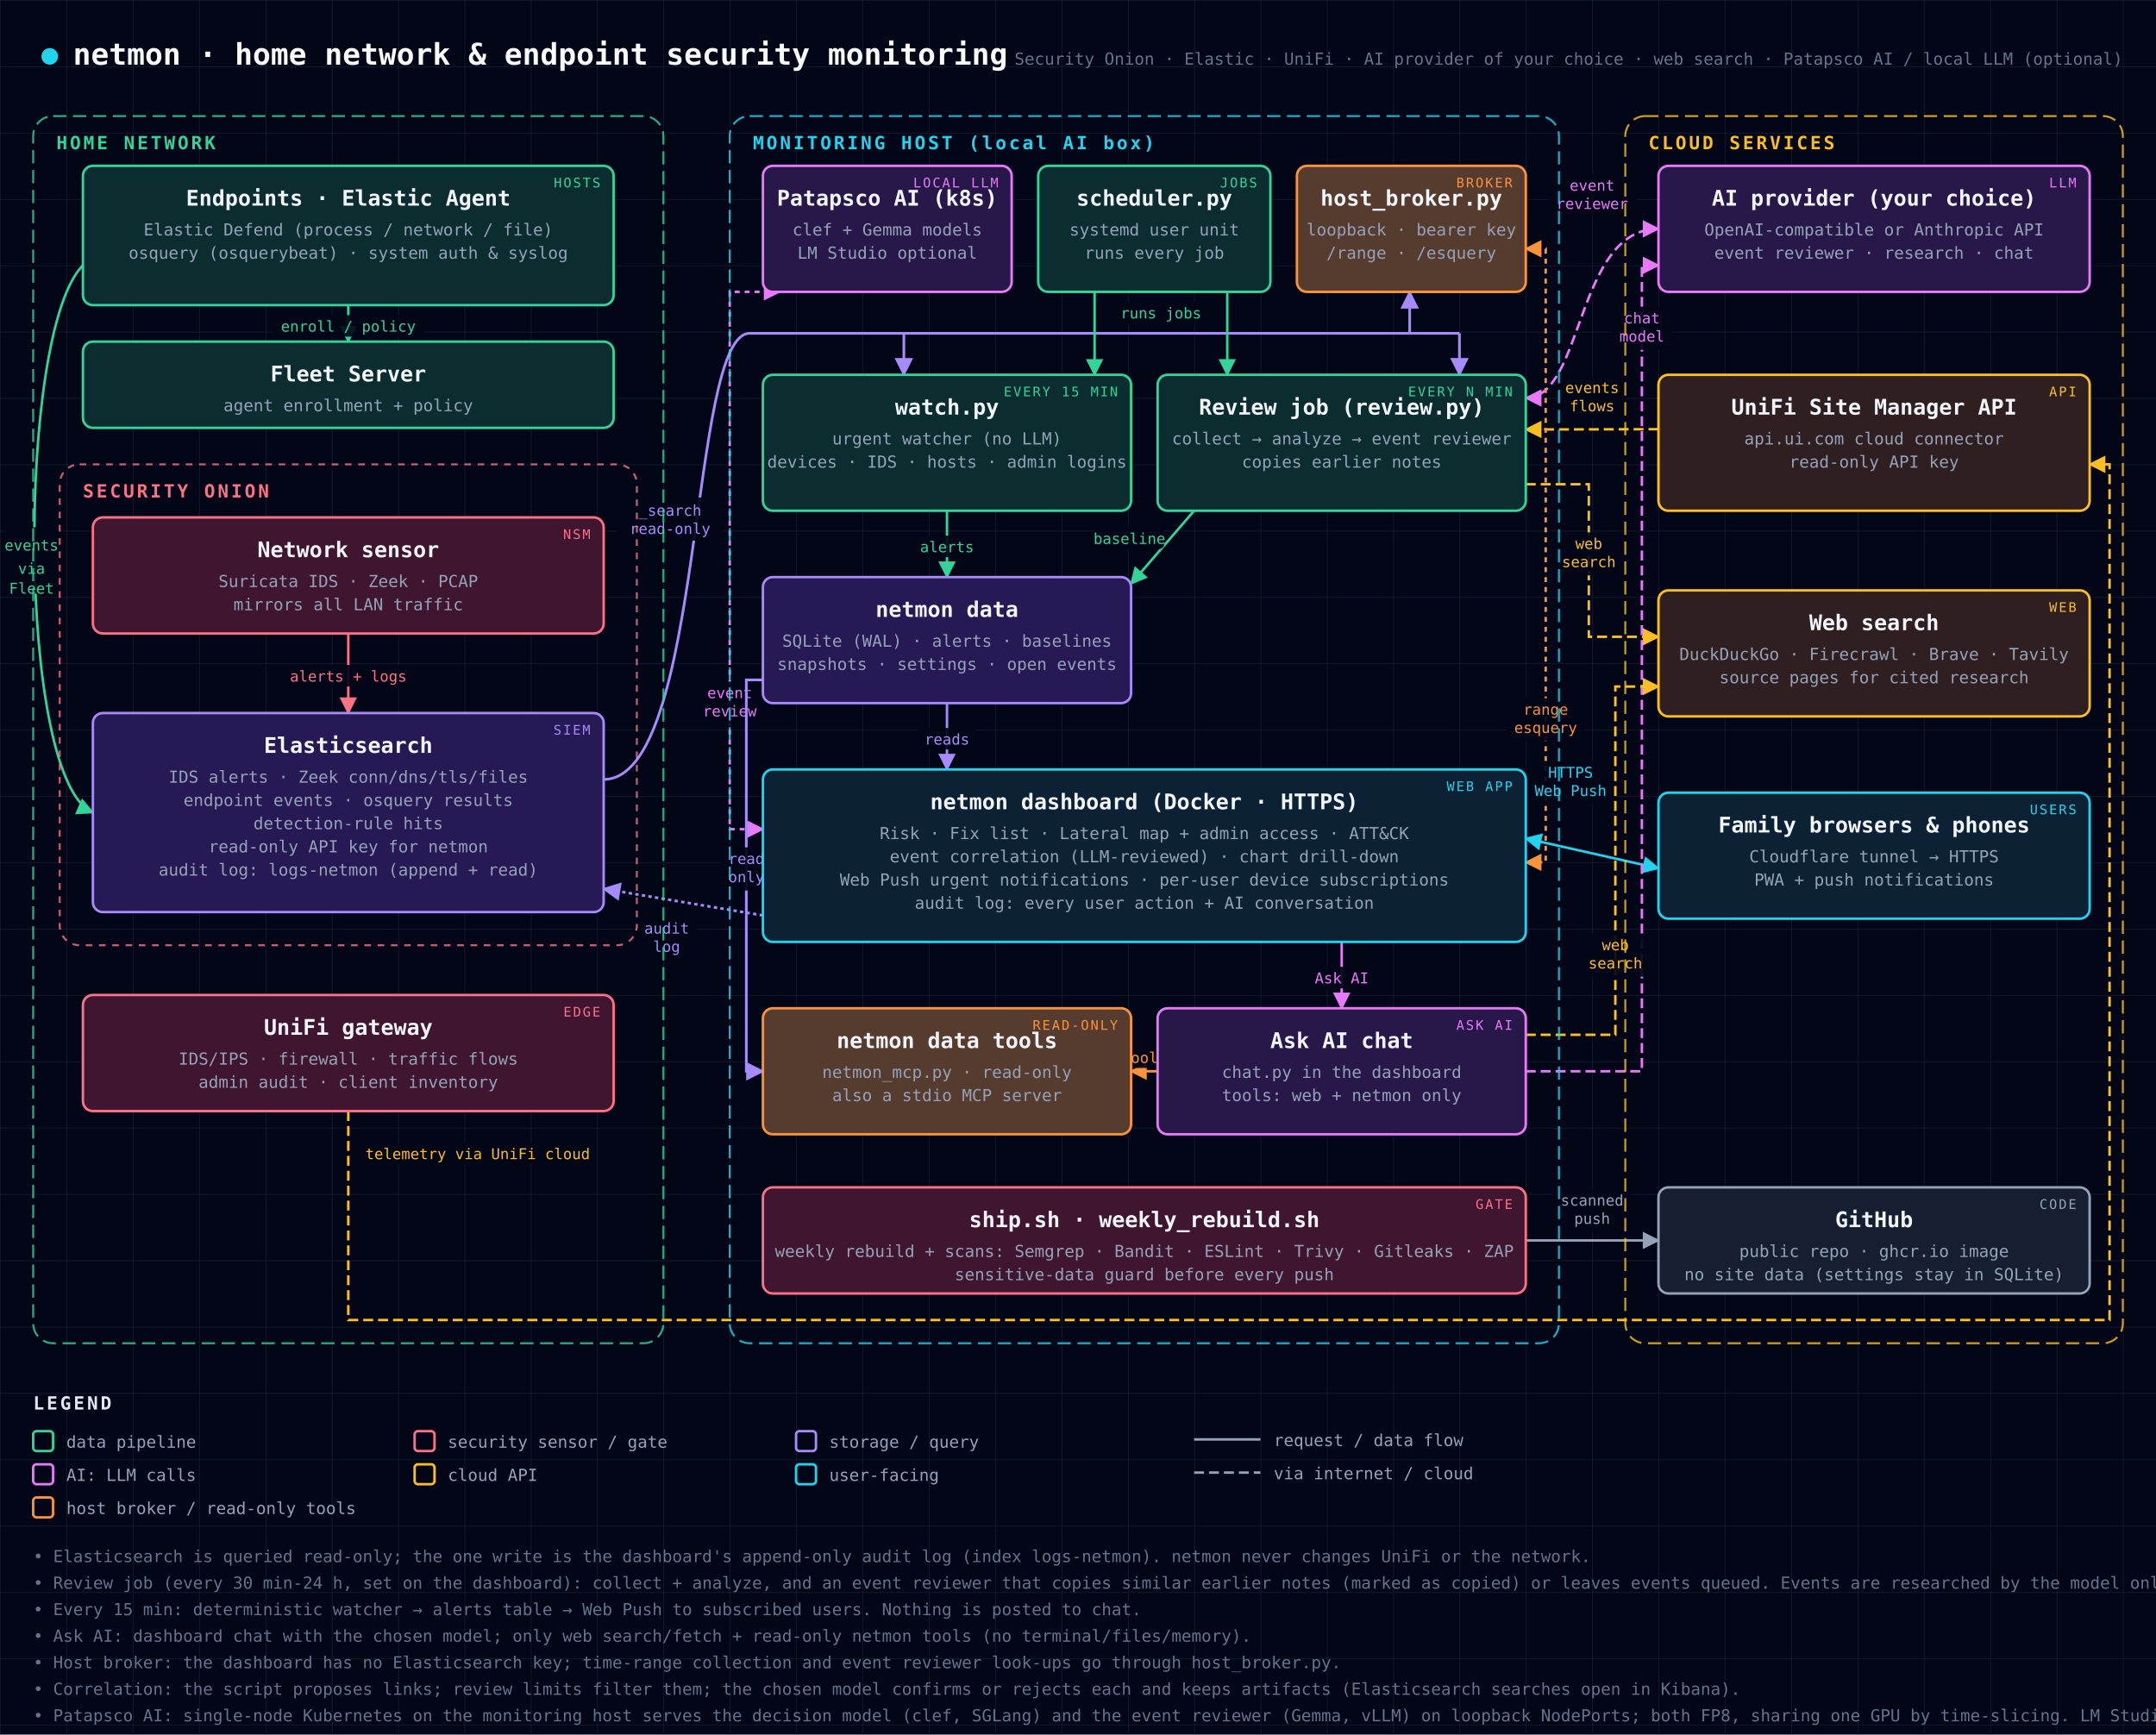
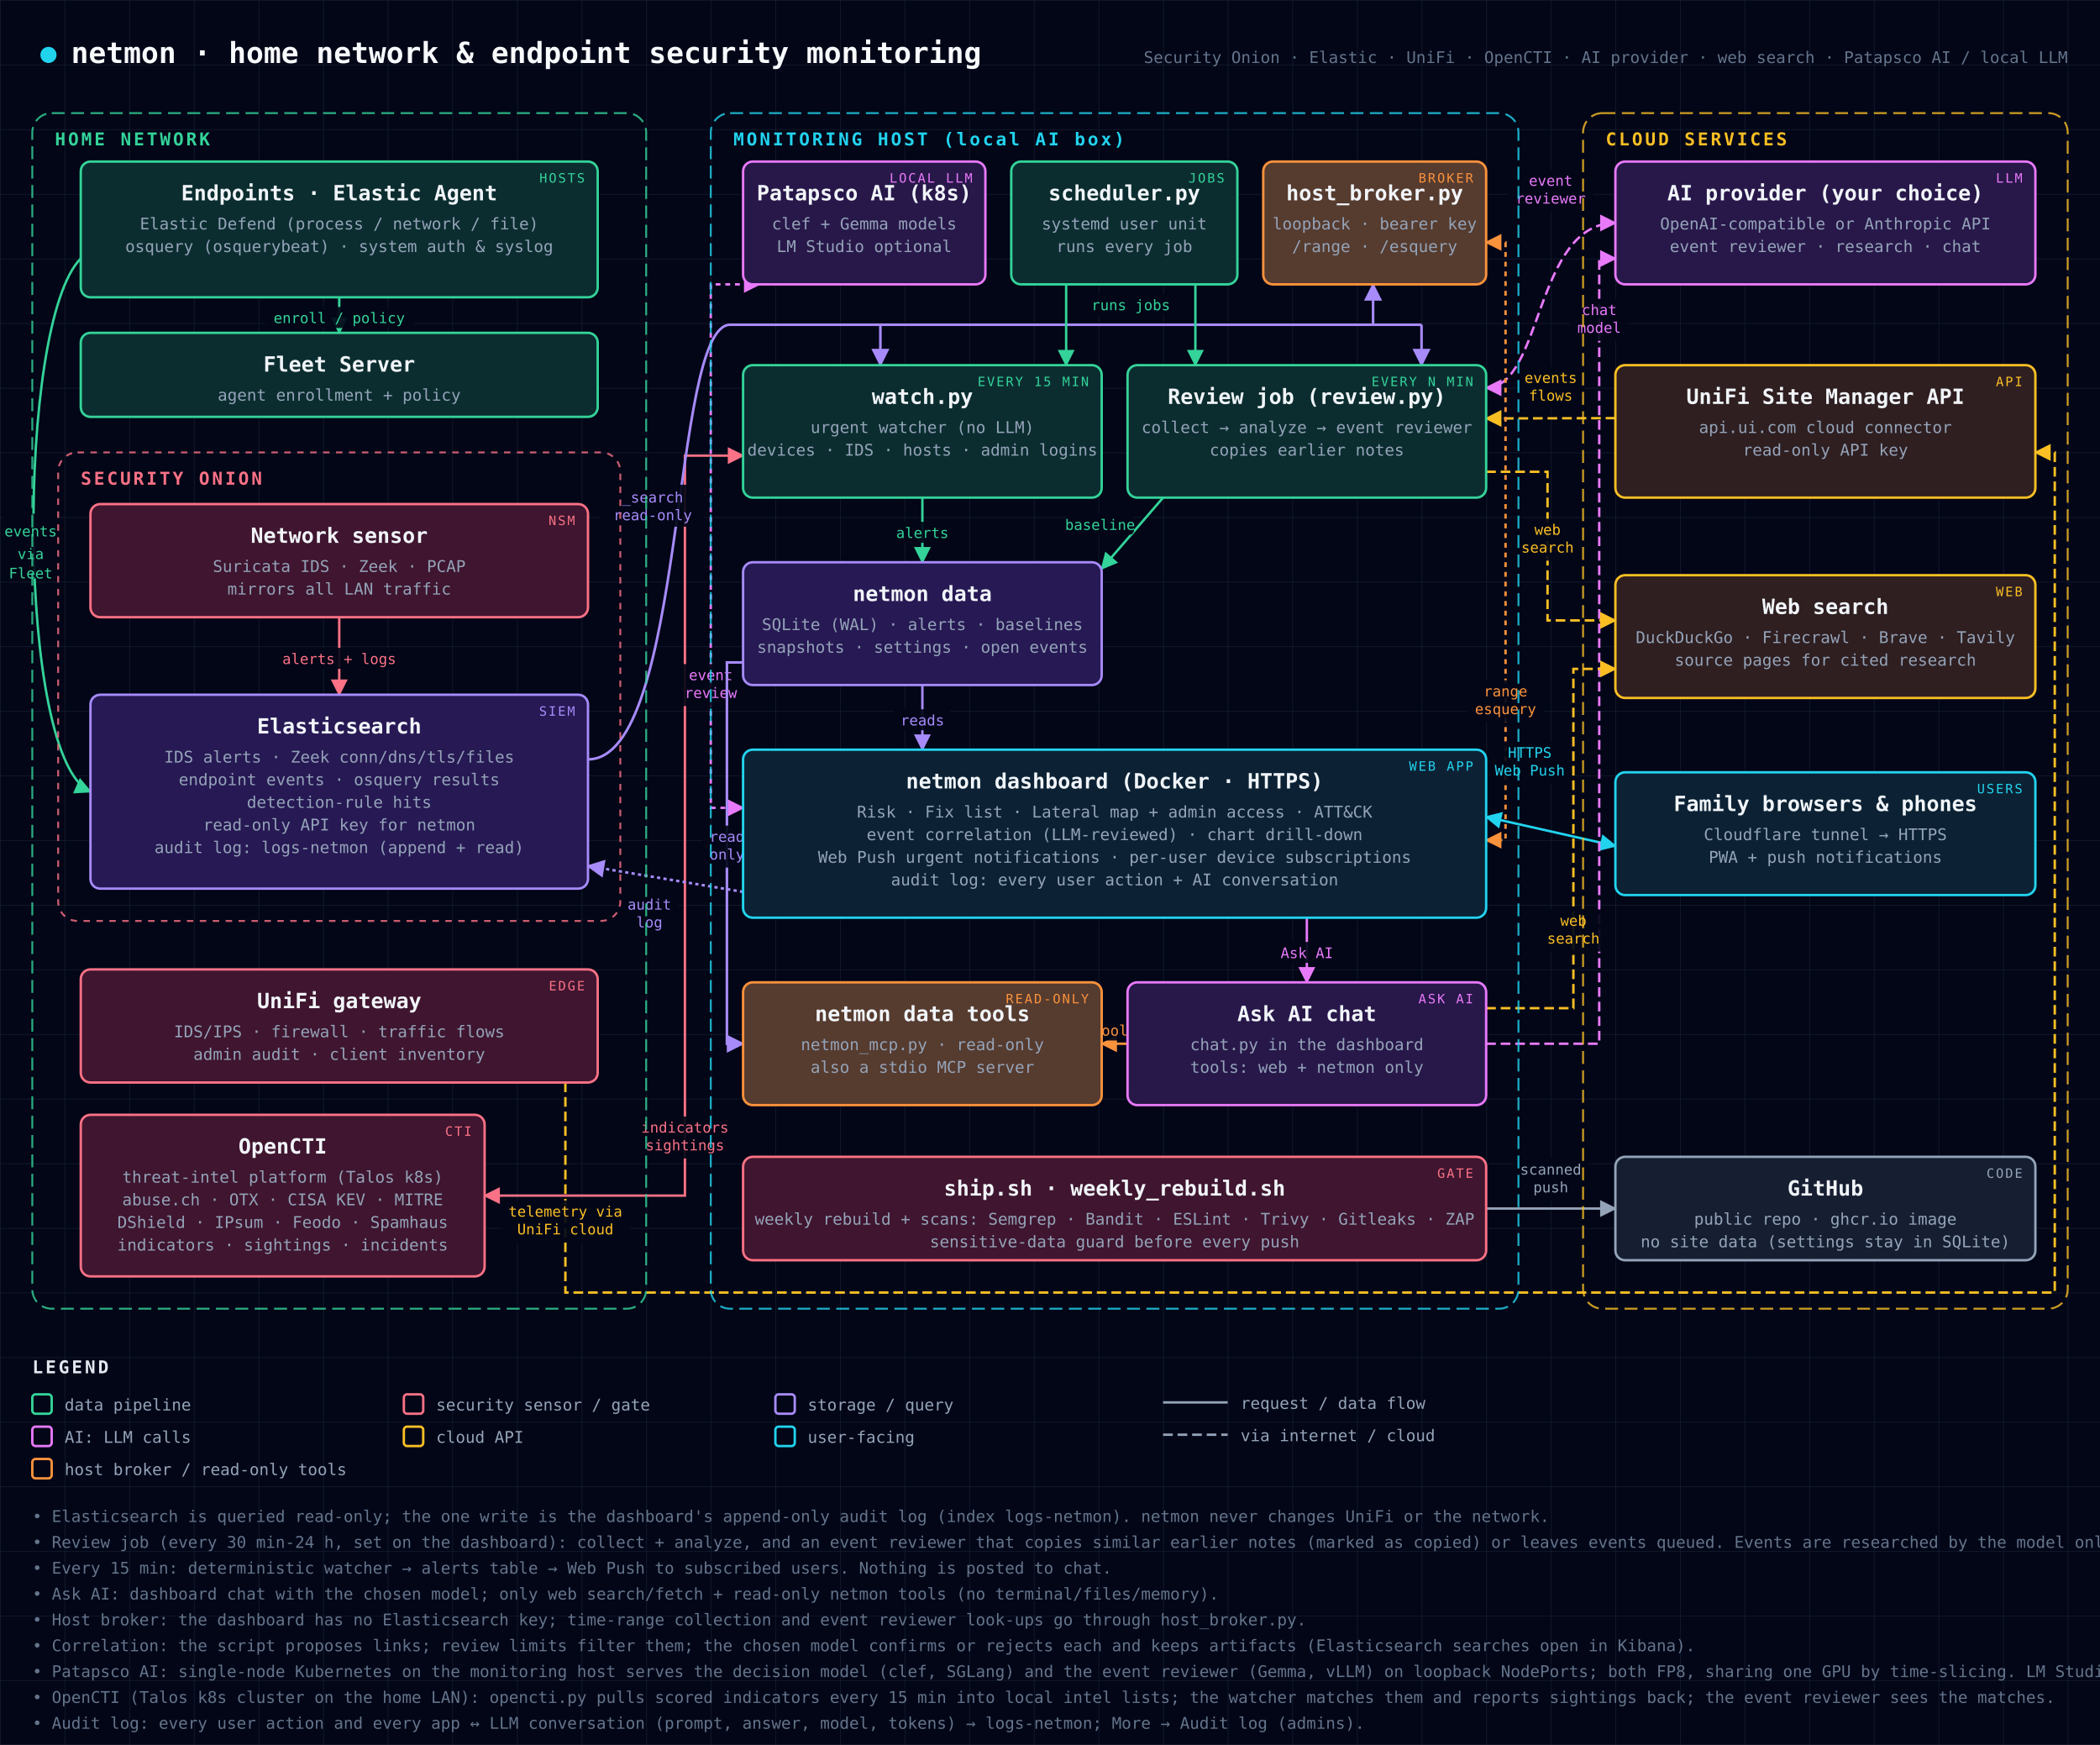
- <svg xmlns="http://www.w3.org/2000/svg" viewBox="0 0 1300 1046" width="1300" height="1046" font-family="JetBrains Mono, ui-monospace, SFMono-Regular, Menlo, Consolas, monospace">
+ <svg xmlns="http://www.w3.org/2000/svg" viewBox="0 0 1300 1080" width="1300" height="1080" font-family="JetBrains Mono, ui-monospace, SFMono-Regular, Menlo, Consolas, monospace">
  <defs>
    <pattern id="grid" width="40" height="40" patternUnits="userSpaceOnUse">
      <path d="M 40 0 L 0 0 0 40" fill="none" stroke="#1e293b" stroke-width="0.5" />
    </pattern>
    <marker id="ah-22d3ee" viewBox="0 0 10 10" refX="9" refY="5" markerWidth="7" markerHeight="7" orient="auto-start-reverse">
      <path d="M0,0 L10,5 L0,10 z" fill="#22d3ee" />
    </marker>
    <marker id="ah-34d399" viewBox="0 0 10 10" refX="9" refY="5" markerWidth="7" markerHeight="7" orient="auto-start-reverse">
      <path d="M0,0 L10,5 L0,10 z" fill="#34d399" />
    </marker>
    <marker id="ah-64748b" viewBox="0 0 10 10" refX="9" refY="5" markerWidth="7" markerHeight="7" orient="auto-start-reverse">
      <path d="M0,0 L10,5 L0,10 z" fill="#64748b" />
    </marker>
    <marker id="ah-94a3b8" viewBox="0 0 10 10" refX="9" refY="5" markerWidth="7" markerHeight="7" orient="auto-start-reverse">
      <path d="M0,0 L10,5 L0,10 z" fill="#94a3b8" />
    </marker>
    <marker id="ah-a78bfa" viewBox="0 0 10 10" refX="9" refY="5" markerWidth="7" markerHeight="7" orient="auto-start-reverse">
      <path d="M0,0 L10,5 L0,10 z" fill="#a78bfa" />
    </marker>
    <marker id="ah-e879f9" viewBox="0 0 10 10" refX="9" refY="5" markerWidth="7" markerHeight="7" orient="auto-start-reverse">
      <path d="M0,0 L10,5 L0,10 z" fill="#e879f9" />
    </marker>
    <marker id="ah-fb7185" viewBox="0 0 10 10" refX="9" refY="5" markerWidth="7" markerHeight="7" orient="auto-start-reverse">
      <path d="M0,0 L10,5 L0,10 z" fill="#fb7185" />
    </marker>
    <marker id="ah-fb923c" viewBox="0 0 10 10" refX="9" refY="5" markerWidth="7" markerHeight="7" orient="auto-start-reverse">
      <path d="M0,0 L10,5 L0,10 z" fill="#fb923c" />
    </marker>
    <marker id="ah-fbbf24" viewBox="0 0 10 10" refX="9" refY="5" markerWidth="7" markerHeight="7" orient="auto-start-reverse">
      <path d="M0,0 L10,5 L0,10 z" fill="#fbbf24" />
    </marker>
  </defs>
-   <rect width="1300" height="1046" fill="#020617" />
-   <rect width="1300" height="1046" fill="url(#grid)" />
+   <rect width="1300" height="1080" fill="#020617" />
+   <rect width="1300" height="1080" fill="url(#grid)" />
  <circle cx="30" cy="34" r="5" fill="#22d3ee" />
  <text x="44" y="39" fill="#f8fafc" font-size="18" font-weight="700">netmon · home network &amp; endpoint security monitoring</text>
-   <text x="1280" y="39" text-anchor="end" fill="#64748b" font-size="10">Security Onion · Elastic · UniFi · AI provider of your choice · web search · Patapsco AI / local LLM (optional)</text>
+   <text x="1280" y="39" text-anchor="end" fill="#64748b" font-size="10">Security Onion · Elastic · UniFi · OpenCTI · AI provider · web search · Patapsco AI / local LLM</text>
  <path d="M210.0,184 L210.0,206" fill="none" stroke="#34d399" stroke-width="1.5" marker-end="url(#ah-34d399)" />
  <rect x="164.0" y="190.0" width="92.0" height="13" rx="3" fill="#020617" opacity="0.92" />
  <text x="210.0" y="200.0" text-anchor="middle" fill="#34d399" font-size="9">enroll / policy</text>
  <path d="M50,160 C10,200 10,470 56,490" fill="none" stroke="#34d399" stroke-width="1.5" marker-end="url(#ah-34d399)" />
  <rect x="2" y="318" width="34" height="40" fill="#020617" opacity="0.9" />
  <text x="19" y="332" text-anchor="middle" fill="#34d399" font-size="9">events</text>
  <text x="19" y="346" text-anchor="middle" fill="#34d399" font-size="9">via</text>
  <text x="19" y="358" text-anchor="middle" fill="#34d399" font-size="9">Fleet</text>
  <path d="M210.0,382 L210.0,430" fill="none" stroke="#fb7185" stroke-width="1.5" marker-end="url(#ah-fb7185)" />
  <rect x="169.6" y="401.0" width="80.8" height="13" rx="3" fill="#020617" opacity="0.92" />
  <text x="210.0" y="411.0" text-anchor="middle" fill="#fb7185" font-size="9">alerts + logs</text>
+   <path d="M300,740 L424,740 L424,282 L460,282" fill="none" stroke="#fb7185" stroke-width="1.5" marker-start="url(#ah-fb7185)" marker-end="url(#ah-fb7185)" />
+   <rect x="392.0" y="691" width="64.0" height="26" rx="3" fill="#020617" opacity="0.92" />
+   <text x="424" y="701" text-anchor="middle" fill="#fb7185" font-size="9">indicators</text>
+   <text x="424" y="712" text-anchor="middle" fill="#fb7185" font-size="9">sightings</text>
  <path d="M364,470 C425,470 415,201 452,201 L880,201" fill="none" stroke="#a78bfa" stroke-width="1.6" />
  <path d="M545,201 L545,226" fill="none" stroke="#a78bfa" stroke-width="1.6" marker-end="url(#ah-a78bfa)" />
  <path d="M880,201 L880,226" fill="none" stroke="#a78bfa" stroke-width="1.6" marker-end="url(#ah-a78bfa)" />
  <rect x="372" y="300" width="64" height="26" rx="3" fill="#020617" opacity="0.92" />
  <text x="404" y="311" text-anchor="middle" fill="#a78bfa" font-size="9">_search</text>
  <text x="404" y="322" text-anchor="middle" fill="#a78bfa" font-size="9">read-only</text>
-   <path d="M210,670 L210,796 L1272,796 L1272,280 L1260,280" fill="none" stroke="#fbbf24" stroke-width="1.5" stroke-dasharray="6,3" marker-end="url(#ah-fbbf24)" />
-   <rect x="222" y="689" width="132" height="13" rx="3" fill="#020617" />
-   <text x="288" y="699" text-anchor="middle" fill="#fbbf24" font-size="9">telemetry via UniFi cloud</text>
+   <path d="M350,670 L350,800 L1272,800 L1272,280 L1260,280" fill="none" stroke="#fbbf24" stroke-width="1.5" stroke-dasharray="6,3" marker-end="url(#ah-fbbf24)" />
+   <rect x="309.6" y="743" width="80.8" height="26" rx="3" fill="#020617" opacity="0.92" />
+   <text x="350" y="753" text-anchor="middle" fill="#fbbf24" font-size="9">telemetry via</text>
+   <text x="350" y="764" text-anchor="middle" fill="#fbbf24" font-size="9">UniFi cloud</text>
  <path d="M1000,258.8 L920,259" fill="none" stroke="#fbbf24" stroke-width="1.5" marker-end="url(#ah-fbbf24)" stroke-dasharray="6,3" />
  <rect x="939.2" y="227" width="41.6" height="26" rx="3" fill="#020617" opacity="0.92" />
  <text x="960" y="237" text-anchor="middle" fill="#fbbf24" font-size="9">events</text>
  <text x="960" y="248" text-anchor="middle" fill="#fbbf24" font-size="9">flows</text>
  <path d="M920,240 C955,240 950,138 1000,138" fill="none" stroke="#e879f9" stroke-width="1.5" stroke-dasharray="6,3" marker-start="url(#ah-e879f9)" marker-end="url(#ah-e879f9)" />
  <rect x="933.6" y="105" width="52.8" height="26" rx="3" fill="#020617" opacity="0.92" />
  <text x="960" y="115" text-anchor="middle" fill="#e879f9" font-size="9">event</text>
  <text x="960" y="126" text-anchor="middle" fill="#e879f9" font-size="9">reviewer</text>
  <path d="M660,176 L660,226" fill="none" stroke="#34d399" stroke-width="1.5" marker-end="url(#ah-34d399)" />
  <path d="M740,176 L740,226" fill="none" stroke="#34d399" stroke-width="1.5" marker-end="url(#ah-34d399)" />
  <rect x="671" y="182" width="58" height="13" rx="3" fill="#020617" />
  <text x="700" y="192" text-anchor="middle" fill="#34d399" font-size="9">runs jobs</text>
  <path d="M850,201 L850,176" fill="none" stroke="#a78bfa" stroke-width="1.6" marker-end="url(#ah-a78bfa)" />
  <path d="M920,150 L932,150 L932,520 L920,520" fill="none" stroke="#fb923c" stroke-width="1.5" stroke-dasharray="3,3" marker-start="url(#ah-fb923c)" marker-end="url(#ah-fb923c)" />
  <rect x="908.4" y="421" width="47.2" height="26" rx="3" fill="#020617" opacity="0.92" />
  <text x="932" y="431" text-anchor="middle" fill="#fb923c" font-size="9">range</text>
  <text x="932" y="442" text-anchor="middle" fill="#fb923c" font-size="9">esquery</text>
  <path d="M571.0,308 L571.0,348" fill="none" stroke="#34d399" stroke-width="1.5" marker-end="url(#ah-34d399)" />
  <rect x="550.2" y="323.0" width="41.6" height="13" rx="3" fill="#020617" opacity="0.92" />
  <text x="571.0" y="333.0" text-anchor="middle" fill="#34d399" font-size="9">alerts</text>
  <path d="M720,308 L682,352" fill="none" stroke="#34d399" stroke-width="1.5" marker-end="url(#ah-34d399)" />
  <rect x="660" y="318" width="42" height="13" rx="3" fill="#020617" />
  <text x="681" y="328" text-anchor="middle" fill="#34d399" font-size="9">baseline</text>
  <path d="M571.0,424 L571,464" fill="none" stroke="#a78bfa" stroke-width="1.5" marker-end="url(#ah-a78bfa)" />
  <rect x="553.0" y="439.0" width="36.0" height="13" rx="3" fill="#020617" opacity="0.92" />
  <text x="571.0" y="449.0" text-anchor="middle" fill="#a78bfa" font-size="9">reads</text>
  <path d="M920,505.6 L1000,523.6" fill="none" stroke="#22d3ee" stroke-width="1.5" marker-end="url(#ah-22d3ee)" marker-start="url(#ah-22d3ee)" />
  <rect x="920.6" y="459" width="52.8" height="26" rx="3" fill="#020617" opacity="0.92" />
  <text x="947" y="469" text-anchor="middle" fill="#22d3ee" font-size="9">HTTPS</text>
  <text x="947" y="480" text-anchor="middle" fill="#22d3ee" font-size="9">Web Push</text>
  <path d="M920,748.0 L1000,748.0" fill="none" stroke="#94a3b8" stroke-width="1.5" marker-end="url(#ah-94a3b8)" />
  <rect x="936.4" y="717" width="47.2" height="26" rx="3" fill="#020617" opacity="0.92" />
  <text x="960" y="727" text-anchor="middle" fill="#94a3b8" font-size="9">scanned</text>
  <text x="960" y="738" text-anchor="middle" fill="#94a3b8" font-size="9">push</text>
  <path d="M470,176 L440,176 L440,500 L460,500" fill="none" stroke="#e879f9" stroke-width="1.5" stroke-dasharray="3,3" marker-start="url(#ah-e879f9)" marker-end="url(#ah-e879f9)" />
  <rect x="419.2" y="411" width="41.6" height="26" rx="3" fill="#020617" opacity="0.92" />
  <text x="440" y="421" text-anchor="middle" fill="#e879f9" font-size="9">event</text>
  <text x="440" y="432" text-anchor="middle" fill="#e879f9" font-size="9">review</text>
  <path d="M809,568 L809,608" fill="none" stroke="#e879f9" stroke-width="1.5" marker-end="url(#ah-e879f9)" />
  <rect x="788.2" y="583.0" width="41.6" height="13" rx="3" fill="#020617" opacity="0.92" />
  <text x="809.0" y="593.0" text-anchor="middle" fill="#e879f9" font-size="9">Ask AI</text>
  <path d="M698,646.0 L682,646.0" fill="none" stroke="#fb923c" stroke-width="1.5" marker-end="url(#ah-fb923c)" />
  <rect x="672.0" y="631.0" width="36.0" height="13" rx="3" fill="#020617" opacity="0.92" />
  <text x="690.0" y="641.0" text-anchor="middle" fill="#fb923c" font-size="9">tools</text>
  <path d="M460,410 L450,410 L450,646 L460,646" fill="none" stroke="#a78bfa" stroke-width="1.6" marker-end="url(#ah-a78bfa)" />
  <rect x="434.8" y="511" width="30.4" height="26" rx="3" fill="#020617" opacity="0.92" />
  <text x="450" y="521" text-anchor="middle" fill="#a78bfa" font-size="9">read</text>
  <text x="450" y="532" text-anchor="middle" fill="#a78bfa" font-size="9">only</text>
  <path d="M920,646 L990,646 L990,160 L1000,160" fill="none" stroke="#e879f9" stroke-width="1.5" stroke-dasharray="6,3" marker-end="url(#ah-e879f9)" />
  <rect x="972.0" y="185" width="36.0" height="26" rx="3" fill="#020617" opacity="0.92" />
  <text x="990" y="195" text-anchor="middle" fill="#e879f9" font-size="9">chat</text>
  <text x="990" y="206" text-anchor="middle" fill="#e879f9" font-size="9">model</text>
  <path d="M920,292 L958,292 L958,384 L1000,384" fill="none" stroke="#fbbf24" stroke-width="1.5" stroke-dasharray="6,3" marker-end="url(#ah-fbbf24)" />
  <rect x="937.2" y="321" width="41.6" height="26" rx="3" fill="#020617" opacity="0.92" />
  <text x="958" y="331" text-anchor="middle" fill="#fbbf24" font-size="9">web</text>
  <text x="958" y="342" text-anchor="middle" fill="#fbbf24" font-size="9">search</text>
  <path d="M920,624 L974,624 L974,414 L1000,414" fill="none" stroke="#fbbf24" stroke-width="1.5" stroke-dasharray="6,3" marker-end="url(#ah-fbbf24)" />
  <rect x="953.2" y="563" width="41.6" height="26" rx="3" fill="#020617" opacity="0.92" />
  <text x="974" y="573" text-anchor="middle" fill="#fbbf24" font-size="9">web</text>
  <text x="974" y="584" text-anchor="middle" fill="#fbbf24" font-size="9">search</text>
  <path d="M460,552 L364,536" fill="none" stroke="#a78bfa" stroke-width="1.6" stroke-dasharray="2,2" marker-end="url(#ah-a78bfa)" />
  <rect x="384.0" y="553" width="36.0" height="26" rx="3" fill="#020617" opacity="0.92" />
  <text x="402" y="563" text-anchor="middle" fill="#a78bfa" font-size="9">audit</text>
  <text x="402" y="574" text-anchor="middle" fill="#a78bfa" font-size="9">log</text>
  <rect x="20" y="70" width="380" height="740" rx="12" fill="none" stroke="#34d399" stroke-width="1.2" stroke-dasharray="8,4" opacity="0.8" />
  <text x="34" y="90" fill="#34d399" font-size="11" font-weight="700" letter-spacing="1.5">HOME NETWORK</text>
  <rect x="36" y="280" width="348" height="290" rx="12" fill="none" stroke="#fb7185" stroke-width="1.2" stroke-dasharray="4,4" opacity="0.8" />
  <text x="50" y="300" fill="#fb7185" font-size="11" font-weight="700" letter-spacing="1.5">SECURITY ONION</text>
  <rect x="440" y="70" width="500" height="740" rx="12" fill="none" stroke="#22d3ee" stroke-width="1.2" stroke-dasharray="8,4" opacity="0.8" />
  <text x="454" y="90" fill="#22d3ee" font-size="11" font-weight="700" letter-spacing="1.5">MONITORING HOST (local AI box)</text>
  <rect x="980" y="70" width="300" height="740" rx="12" fill="none" stroke="#fbbf24" stroke-width="1.2" stroke-dasharray="8,4" opacity="0.8" />
  <text x="994" y="90" fill="#fbbf24" font-size="11" font-weight="700" letter-spacing="1.5">CLOUD SERVICES</text>
  <rect x="50" y="100" width="320" height="84" rx="6" fill="#0f172a" />
  <rect x="50" y="100" width="320" height="84" rx="6" fill="rgba(6,78,59,0.4)" stroke="#34d399" stroke-width="1.5" />
  <text x="210.0" y="124" text-anchor="middle" fill="#f1f5f9" font-size="13" font-weight="700">Endpoints · Elastic Agent</text>
  <text x="210.0" y="142" text-anchor="middle" fill="#94a3b8" font-size="10">Elastic Defend (process / network / file)</text>
  <text x="210.0" y="156" text-anchor="middle" fill="#94a3b8" font-size="10">osquery (osquerybeat) · system auth &amp; syslog</text>
  <text x="362" y="113" text-anchor="end" fill="#34d399" font-size="8" letter-spacing="1">HOSTS</text>
  <rect x="50" y="206" width="320" height="52" rx="6" fill="#0f172a" />
  <rect x="50" y="206" width="320" height="52" rx="6" fill="rgba(6,78,59,0.4)" stroke="#34d399" stroke-width="1.5" />
  <text x="210.0" y="230" text-anchor="middle" fill="#f1f5f9" font-size="13" font-weight="700">Fleet Server</text>
  <text x="210.0" y="248" text-anchor="middle" fill="#94a3b8" font-size="10">agent enrollment + policy</text>
  <rect x="56" y="312" width="308" height="70" rx="6" fill="#0f172a" />
  <rect x="56" y="312" width="308" height="70" rx="6" fill="rgba(136,19,55,0.4)" stroke="#fb7185" stroke-width="1.5" />
  <text x="210.0" y="336" text-anchor="middle" fill="#f1f5f9" font-size="13" font-weight="700">Network sensor</text>
  <text x="210.0" y="354" text-anchor="middle" fill="#94a3b8" font-size="10">Suricata IDS · Zeek · PCAP</text>
  <text x="210.0" y="368" text-anchor="middle" fill="#94a3b8" font-size="10">mirrors all LAN traffic</text>
  <text x="356" y="325" text-anchor="end" fill="#fb7185" font-size="8" letter-spacing="1">NSM</text>
  <rect x="56" y="430" width="308" height="120" rx="6" fill="#0f172a" />
  <rect x="56" y="430" width="308" height="120" rx="6" fill="rgba(76,29,149,0.4)" stroke="#a78bfa" stroke-width="1.5" />
  <text x="210.0" y="454" text-anchor="middle" fill="#f1f5f9" font-size="13" font-weight="700">Elasticsearch</text>
  <text x="210.0" y="472" text-anchor="middle" fill="#94a3b8" font-size="10">IDS alerts · Zeek conn/dns/tls/files</text>
  <text x="210.0" y="486" text-anchor="middle" fill="#94a3b8" font-size="10">endpoint events · osquery results</text>
  <text x="210.0" y="500" text-anchor="middle" fill="#94a3b8" font-size="10">detection-rule hits</text>
  <text x="210.0" y="514" text-anchor="middle" fill="#94a3b8" font-size="10">read-only API key for netmon</text>
  <text x="210.0" y="528" text-anchor="middle" fill="#94a3b8" font-size="10">audit log: logs-netmon (append + read)</text>
  <text x="356" y="443" text-anchor="end" fill="#a78bfa" font-size="8" letter-spacing="1">SIEM</text>
  <rect x="50" y="600" width="320" height="70" rx="6" fill="#0f172a" />
  <rect x="50" y="600" width="320" height="70" rx="6" fill="rgba(136,19,55,0.4)" stroke="#fb7185" stroke-width="1.5" />
  <text x="210.0" y="624" text-anchor="middle" fill="#f1f5f9" font-size="13" font-weight="700">UniFi gateway</text>
  <text x="210.0" y="642" text-anchor="middle" fill="#94a3b8" font-size="10">IDS/IPS · firewall · traffic flows</text>
  <text x="210.0" y="656" text-anchor="middle" fill="#94a3b8" font-size="10">admin audit · client inventory</text>
  <text x="362" y="613" text-anchor="end" fill="#fb7185" font-size="8" letter-spacing="1">EDGE</text>
+   <rect x="50" y="690" width="250" height="100" rx="6" fill="#0f172a" />
+   <rect x="50" y="690" width="250" height="100" rx="6" fill="rgba(136,19,55,0.4)" stroke="#fb7185" stroke-width="1.5" />
+   <text x="175.0" y="714" text-anchor="middle" fill="#f1f5f9" font-size="13" font-weight="700">OpenCTI</text>
+   <text x="175.0" y="732" text-anchor="middle" fill="#94a3b8" font-size="10">threat-intel platform (Talos k8s)</text>
+   <text x="175.0" y="746" text-anchor="middle" fill="#94a3b8" font-size="10">abuse.ch · OTX · CISA KEV · MITRE</text>
+   <text x="175.0" y="760" text-anchor="middle" fill="#94a3b8" font-size="10">DShield · IPsum · Feodo · Spamhaus</text>
+   <text x="175.0" y="774" text-anchor="middle" fill="#94a3b8" font-size="10">indicators · sightings · incidents</text>
+   <text x="292" y="703" text-anchor="end" fill="#fb7185" font-size="8" letter-spacing="1">CTI</text>
  <rect x="460" y="100" width="150" height="76" rx="6" fill="#0f172a" />
  <rect x="460" y="100" width="150" height="76" rx="6" fill="rgba(88,28,135,0.35)" stroke="#e879f9" stroke-width="1.5" />
  <text x="535.0" y="124" text-anchor="middle" fill="#f1f5f9" font-size="13" font-weight="700">Patapsco AI (k8s)</text>
  <text x="535.0" y="142" text-anchor="middle" fill="#94a3b8" font-size="10">clef + Gemma models</text>
  <text x="535.0" y="156" text-anchor="middle" fill="#94a3b8" font-size="10">LM Studio optional</text>
  <text x="602" y="113" text-anchor="end" fill="#e879f9" font-size="8" letter-spacing="1">LOCAL LLM</text>
  <rect x="626" y="100" width="140" height="76" rx="6" fill="#0f172a" />
  <rect x="626" y="100" width="140" height="76" rx="6" fill="rgba(6,78,59,0.4)" stroke="#34d399" stroke-width="1.5" />
  <text x="696.0" y="124" text-anchor="middle" fill="#f1f5f9" font-size="13" font-weight="700">scheduler.py</text>
  <text x="696.0" y="142" text-anchor="middle" fill="#94a3b8" font-size="10">systemd user unit</text>
  <text x="696.0" y="156" text-anchor="middle" fill="#94a3b8" font-size="10">runs every job</text>
  <text x="758" y="113" text-anchor="end" fill="#34d399" font-size="8" letter-spacing="1">JOBS</text>
  <rect x="782" y="100" width="138" height="76" rx="6" fill="#0f172a" />
  <rect x="782" y="100" width="138" height="76" rx="6" fill="rgba(251,146,60,0.3)" stroke="#fb923c" stroke-width="1.5" />
  <text x="851.0" y="124" text-anchor="middle" fill="#f1f5f9" font-size="13" font-weight="700">host_broker.py</text>
  <text x="851.0" y="142" text-anchor="middle" fill="#94a3b8" font-size="10">loopback · bearer key</text>
  <text x="851.0" y="156" text-anchor="middle" fill="#94a3b8" font-size="10">/range · /esquery</text>
  <text x="912" y="113" text-anchor="end" fill="#fb923c" font-size="8" letter-spacing="1">BROKER</text>
  <rect x="460" y="226" width="222" height="82" rx="6" fill="#0f172a" />
  <rect x="460" y="226" width="222" height="82" rx="6" fill="rgba(6,78,59,0.4)" stroke="#34d399" stroke-width="1.5" />
  <text x="571.0" y="250" text-anchor="middle" fill="#f1f5f9" font-size="13" font-weight="700">watch.py</text>
  <text x="571.0" y="268" text-anchor="middle" fill="#94a3b8" font-size="10">urgent watcher (no LLM)</text>
  <text x="571.0" y="282" text-anchor="middle" fill="#94a3b8" font-size="10">devices · IDS · hosts · admin logins</text>
  <text x="674" y="239" text-anchor="end" fill="#34d399" font-size="8" letter-spacing="1">EVERY 15 MIN</text>
  <rect x="698" y="226" width="222" height="82" rx="6" fill="#0f172a" />
  <rect x="698" y="226" width="222" height="82" rx="6" fill="rgba(6,78,59,0.4)" stroke="#34d399" stroke-width="1.5" />
  <text x="809.0" y="250" text-anchor="middle" fill="#f1f5f9" font-size="13" font-weight="700">Review job (review.py)</text>
  <text x="809.0" y="268" text-anchor="middle" fill="#94a3b8" font-size="10">collect → analyze → event reviewer</text>
  <text x="809.0" y="282" text-anchor="middle" fill="#94a3b8" font-size="10">copies earlier notes</text>
  <text x="912" y="239" text-anchor="end" fill="#34d399" font-size="8" letter-spacing="1">EVERY N MIN</text>
  <rect x="460" y="348" width="222" height="76" rx="6" fill="#0f172a" />
  <rect x="460" y="348" width="222" height="76" rx="6" fill="rgba(76,29,149,0.4)" stroke="#a78bfa" stroke-width="1.5" />
  <text x="571.0" y="372" text-anchor="middle" fill="#f1f5f9" font-size="13" font-weight="700">netmon data</text>
  <text x="571.0" y="390" text-anchor="middle" fill="#94a3b8" font-size="10">SQLite (WAL) · alerts · baselines</text>
  <text x="571.0" y="404" text-anchor="middle" fill="#94a3b8" font-size="10">snapshots · settings · open events</text>
  <rect x="460" y="464" width="460" height="104" rx="6" fill="#0f172a" />
  <rect x="460" y="464" width="460" height="104" rx="6" fill="rgba(8,51,68,0.4)" stroke="#22d3ee" stroke-width="1.5" />
  <text x="690.0" y="488" text-anchor="middle" fill="#f1f5f9" font-size="13" font-weight="700">netmon dashboard  (Docker · HTTPS)</text>
  <text x="690.0" y="506" text-anchor="middle" fill="#94a3b8" font-size="10">Risk · Fix list · Lateral map + admin access · ATT&amp;CK</text>
  <text x="690.0" y="520" text-anchor="middle" fill="#94a3b8" font-size="10">event correlation (LLM-reviewed) · chart drill-down</text>
  <text x="690.0" y="534" text-anchor="middle" fill="#94a3b8" font-size="10">Web Push urgent notifications · per-user device subscriptions</text>
  <text x="690.0" y="548" text-anchor="middle" fill="#94a3b8" font-size="10">audit log: every user action + AI conversation</text>
  <text x="912" y="477" text-anchor="end" fill="#22d3ee" font-size="8" letter-spacing="1">WEB APP</text>
  <rect x="460" y="608" width="222" height="76" rx="6" fill="#0f172a" />
  <rect x="460" y="608" width="222" height="76" rx="6" fill="rgba(251,146,60,0.3)" stroke="#fb923c" stroke-width="1.5" />
  <text x="571.0" y="632" text-anchor="middle" fill="#f1f5f9" font-size="13" font-weight="700">netmon data tools</text>
  <text x="571.0" y="650" text-anchor="middle" fill="#94a3b8" font-size="10">netmon_mcp.py · read-only</text>
  <text x="571.0" y="664" text-anchor="middle" fill="#94a3b8" font-size="10">also a stdio MCP server</text>
  <text x="674" y="621" text-anchor="end" fill="#fb923c" font-size="8" letter-spacing="1">READ-ONLY</text>
  <rect x="698" y="608" width="222" height="76" rx="6" fill="#0f172a" />
  <rect x="698" y="608" width="222" height="76" rx="6" fill="rgba(88,28,135,0.35)" stroke="#e879f9" stroke-width="1.5" />
  <text x="809.0" y="632" text-anchor="middle" fill="#f1f5f9" font-size="13" font-weight="700">Ask AI chat</text>
  <text x="809.0" y="650" text-anchor="middle" fill="#94a3b8" font-size="10">chat.py in the dashboard</text>
  <text x="809.0" y="664" text-anchor="middle" fill="#94a3b8" font-size="10">tools: web + netmon only</text>
  <text x="912" y="621" text-anchor="end" fill="#e879f9" font-size="8" letter-spacing="1">ASK AI</text>
  <rect x="460" y="716" width="460" height="64" rx="6" fill="#0f172a" />
  <rect x="460" y="716" width="460" height="64" rx="6" fill="rgba(136,19,55,0.4)" stroke="#fb7185" stroke-width="1.5" />
  <text x="690.0" y="740" text-anchor="middle" fill="#f1f5f9" font-size="13" font-weight="700">ship.sh · weekly_rebuild.sh</text>
  <text x="690.0" y="758" text-anchor="middle" fill="#94a3b8" font-size="10">weekly rebuild + scans: Semgrep · Bandit · ESLint · Trivy · Gitleaks · ZAP</text>
  <text x="690.0" y="772" text-anchor="middle" fill="#94a3b8" font-size="10">sensitive-data guard before every push</text>
  <text x="912" y="729" text-anchor="end" fill="#fb7185" font-size="8" letter-spacing="1">GATE</text>
  <rect x="1000" y="100" width="260" height="76" rx="6" fill="#0f172a" />
  <rect x="1000" y="100" width="260" height="76" rx="6" fill="rgba(88,28,135,0.35)" stroke="#e879f9" stroke-width="1.5" />
  <text x="1130.0" y="124" text-anchor="middle" fill="#f1f5f9" font-size="13" font-weight="700">AI provider (your choice)</text>
  <text x="1130.0" y="142" text-anchor="middle" fill="#94a3b8" font-size="10">OpenAI-compatible or Anthropic API</text>
  <text x="1130.0" y="156" text-anchor="middle" fill="#94a3b8" font-size="10">event reviewer · research · chat</text>
  <text x="1252" y="113" text-anchor="end" fill="#e879f9" font-size="8" letter-spacing="1">LLM</text>
  <rect x="1000" y="226" width="260" height="82" rx="6" fill="#0f172a" />
  <rect x="1000" y="226" width="260" height="82" rx="6" fill="rgba(120,53,15,0.3)" stroke="#fbbf24" stroke-width="1.5" />
  <text x="1130.0" y="250" text-anchor="middle" fill="#f1f5f9" font-size="13" font-weight="700">UniFi Site Manager API</text>
  <text x="1130.0" y="268" text-anchor="middle" fill="#94a3b8" font-size="10">api.ui.com cloud connector</text>
  <text x="1130.0" y="282" text-anchor="middle" fill="#94a3b8" font-size="10">read-only API key</text>
  <text x="1252" y="239" text-anchor="end" fill="#fbbf24" font-size="8" letter-spacing="1">API</text>
  <rect x="1000" y="356" width="260" height="76" rx="6" fill="#0f172a" />
  <rect x="1000" y="356" width="260" height="76" rx="6" fill="rgba(120,53,15,0.3)" stroke="#fbbf24" stroke-width="1.5" />
  <text x="1130.0" y="380" text-anchor="middle" fill="#f1f5f9" font-size="13" font-weight="700">Web search</text>
  <text x="1130.0" y="398" text-anchor="middle" fill="#94a3b8" font-size="10">DuckDuckGo · Firecrawl · Brave · Tavily</text>
  <text x="1130.0" y="412" text-anchor="middle" fill="#94a3b8" font-size="10">source pages for cited research</text>
  <text x="1252" y="369" text-anchor="end" fill="#fbbf24" font-size="8" letter-spacing="1">WEB</text>
  <rect x="1000" y="478" width="260" height="76" rx="6" fill="#0f172a" />
  <rect x="1000" y="478" width="260" height="76" rx="6" fill="rgba(8,51,68,0.4)" stroke="#22d3ee" stroke-width="1.5" />
  <text x="1130.0" y="502" text-anchor="middle" fill="#f1f5f9" font-size="13" font-weight="700">Family browsers &amp; phones</text>
  <text x="1130.0" y="520" text-anchor="middle" fill="#94a3b8" font-size="10">Cloudflare tunnel → HTTPS</text>
  <text x="1130.0" y="534" text-anchor="middle" fill="#94a3b8" font-size="10">PWA + push notifications</text>
  <text x="1252" y="491" text-anchor="end" fill="#22d3ee" font-size="8" letter-spacing="1">USERS</text>
  <rect x="1000" y="716" width="260" height="64" rx="6" fill="#0f172a" />
  <rect x="1000" y="716" width="260" height="64" rx="6" fill="rgba(30,41,59,0.5)" stroke="#94a3b8" stroke-width="1.5" />
  <text x="1130.0" y="740" text-anchor="middle" fill="#f1f5f9" font-size="13" font-weight="700">GitHub</text>
  <text x="1130.0" y="758" text-anchor="middle" fill="#94a3b8" font-size="10">public repo · ghcr.io image</text>
  <text x="1130.0" y="772" text-anchor="middle" fill="#94a3b8" font-size="10">no site data (settings stay in SQLite)</text>
  <text x="1252" y="729" text-anchor="end" fill="#94a3b8" font-size="8" letter-spacing="1">CODE</text>
  <text x="20" y="850" fill="#e2e8f0" font-size="11" font-weight="700" letter-spacing="1.5">LEGEND</text>
  <rect x="20" y="863" width="12" height="12" rx="2" fill="none" stroke="#34d399" stroke-width="1.5" />
  <text x="40" y="873" fill="#94a3b8" font-size="10">data pipeline</text>
  <rect x="250" y="863" width="12" height="12" rx="2" fill="none" stroke="#fb7185" stroke-width="1.5" />
  <text x="270" y="873" fill="#94a3b8" font-size="10">security sensor / gate</text>
  <rect x="480" y="863" width="12" height="12" rx="2" fill="none" stroke="#a78bfa" stroke-width="1.5" />
  <text x="500" y="873" fill="#94a3b8" font-size="10">storage / query</text>
  <rect x="20" y="883" width="12" height="12" rx="2" fill="none" stroke="#e879f9" stroke-width="1.5" />
  <text x="40" y="893" fill="#94a3b8" font-size="10">AI: LLM calls</text>
  <rect x="250" y="883" width="12" height="12" rx="2" fill="none" stroke="#fbbf24" stroke-width="1.5" />
  <text x="270" y="893" fill="#94a3b8" font-size="10">cloud API</text>
  <rect x="480" y="883" width="12" height="12" rx="2" fill="none" stroke="#22d3ee" stroke-width="1.5" />
  <text x="500" y="893" fill="#94a3b8" font-size="10">user-facing</text>
  <rect x="20" y="903" width="12" height="12" rx="2" fill="none" stroke="#fb923c" stroke-width="1.5" />
  <text x="40" y="913" fill="#94a3b8" font-size="10">host broker / read-only tools</text>
  <line x1="720" y1="868" x2="760" y2="868" stroke="#94a3b8" stroke-width="1.5" />
  <text x="768" y="872" fill="#94a3b8" font-size="10">request / data flow</text>
  <line x1="720" y1="888" x2="760" y2="888" stroke="#94a3b8" stroke-width="1.5" stroke-dasharray="6,3" />
  <text x="768" y="892" fill="#94a3b8" font-size="10">via internet / cloud</text>
  <text x="20" y="942" fill="#64748b" font-size="10">• Elasticsearch is queried read-only; the one write is the dashboard's append-only audit log (index logs-netmon). netmon never changes UniFi or the network.</text>
  <text x="20" y="958" fill="#64748b" font-size="10">• Review job (every 30 min-24 h, set on the dashboard): collect + analyze, and an event reviewer that copies similar earlier notes (marked as copied) or leaves events queued. Events are researched by the model only when a person clicks Send to research.</text>
  <text x="20" y="974" fill="#64748b" font-size="10">• Every 15 min: deterministic watcher → alerts table → Web Push to subscribed users. Nothing is posted to chat.</text>
  <text x="20" y="990" fill="#64748b" font-size="10">• Ask AI: dashboard chat with the chosen model; only web search/fetch + read-only netmon tools (no terminal/files/memory).</text>
  <text x="20" y="1006" fill="#64748b" font-size="10">• Host broker: the dashboard has no Elasticsearch key; time-range collection and event reviewer look-ups go through host_broker.py.</text>
  <text x="20" y="1022" fill="#64748b" font-size="10">• Correlation: the script proposes links; review limits filter them; the chosen model confirms or rejects each and keeps artifacts (Elasticsearch searches open in Kibana).</text>
  <text x="20" y="1038" fill="#64748b" font-size="10">• Patapsco AI: single-node Kubernetes on the monitoring host serves the decision model (clef, SGLang) and the event reviewer (Gemma, vLLM) on loopback NodePorts; both FP8, sharing one GPU by time-slicing. LM Studio / llama.cpp remains a selectable backend.</text>
-   <text x="20" y="1054" fill="#64748b" font-size="10">• Audit log: every user action and every app ↔ LLM conversation (prompt, answer, model, tokens) → logs-netmon; More → Audit log (admins).</text>
+   <text x="20" y="1054" fill="#64748b" font-size="10">• OpenCTI (Talos k8s cluster on the home LAN): opencti.py pulls scored indicators every 15 min into local intel lists; the watcher matches them and reports sightings back; the event reviewer sees the matches.</text>
+   <text x="20" y="1070" fill="#64748b" font-size="10">• Audit log: every user action and every app ↔ LLM conversation (prompt, answer, model, tokens) → logs-netmon; More → Audit log (admins).</text>
</svg>
